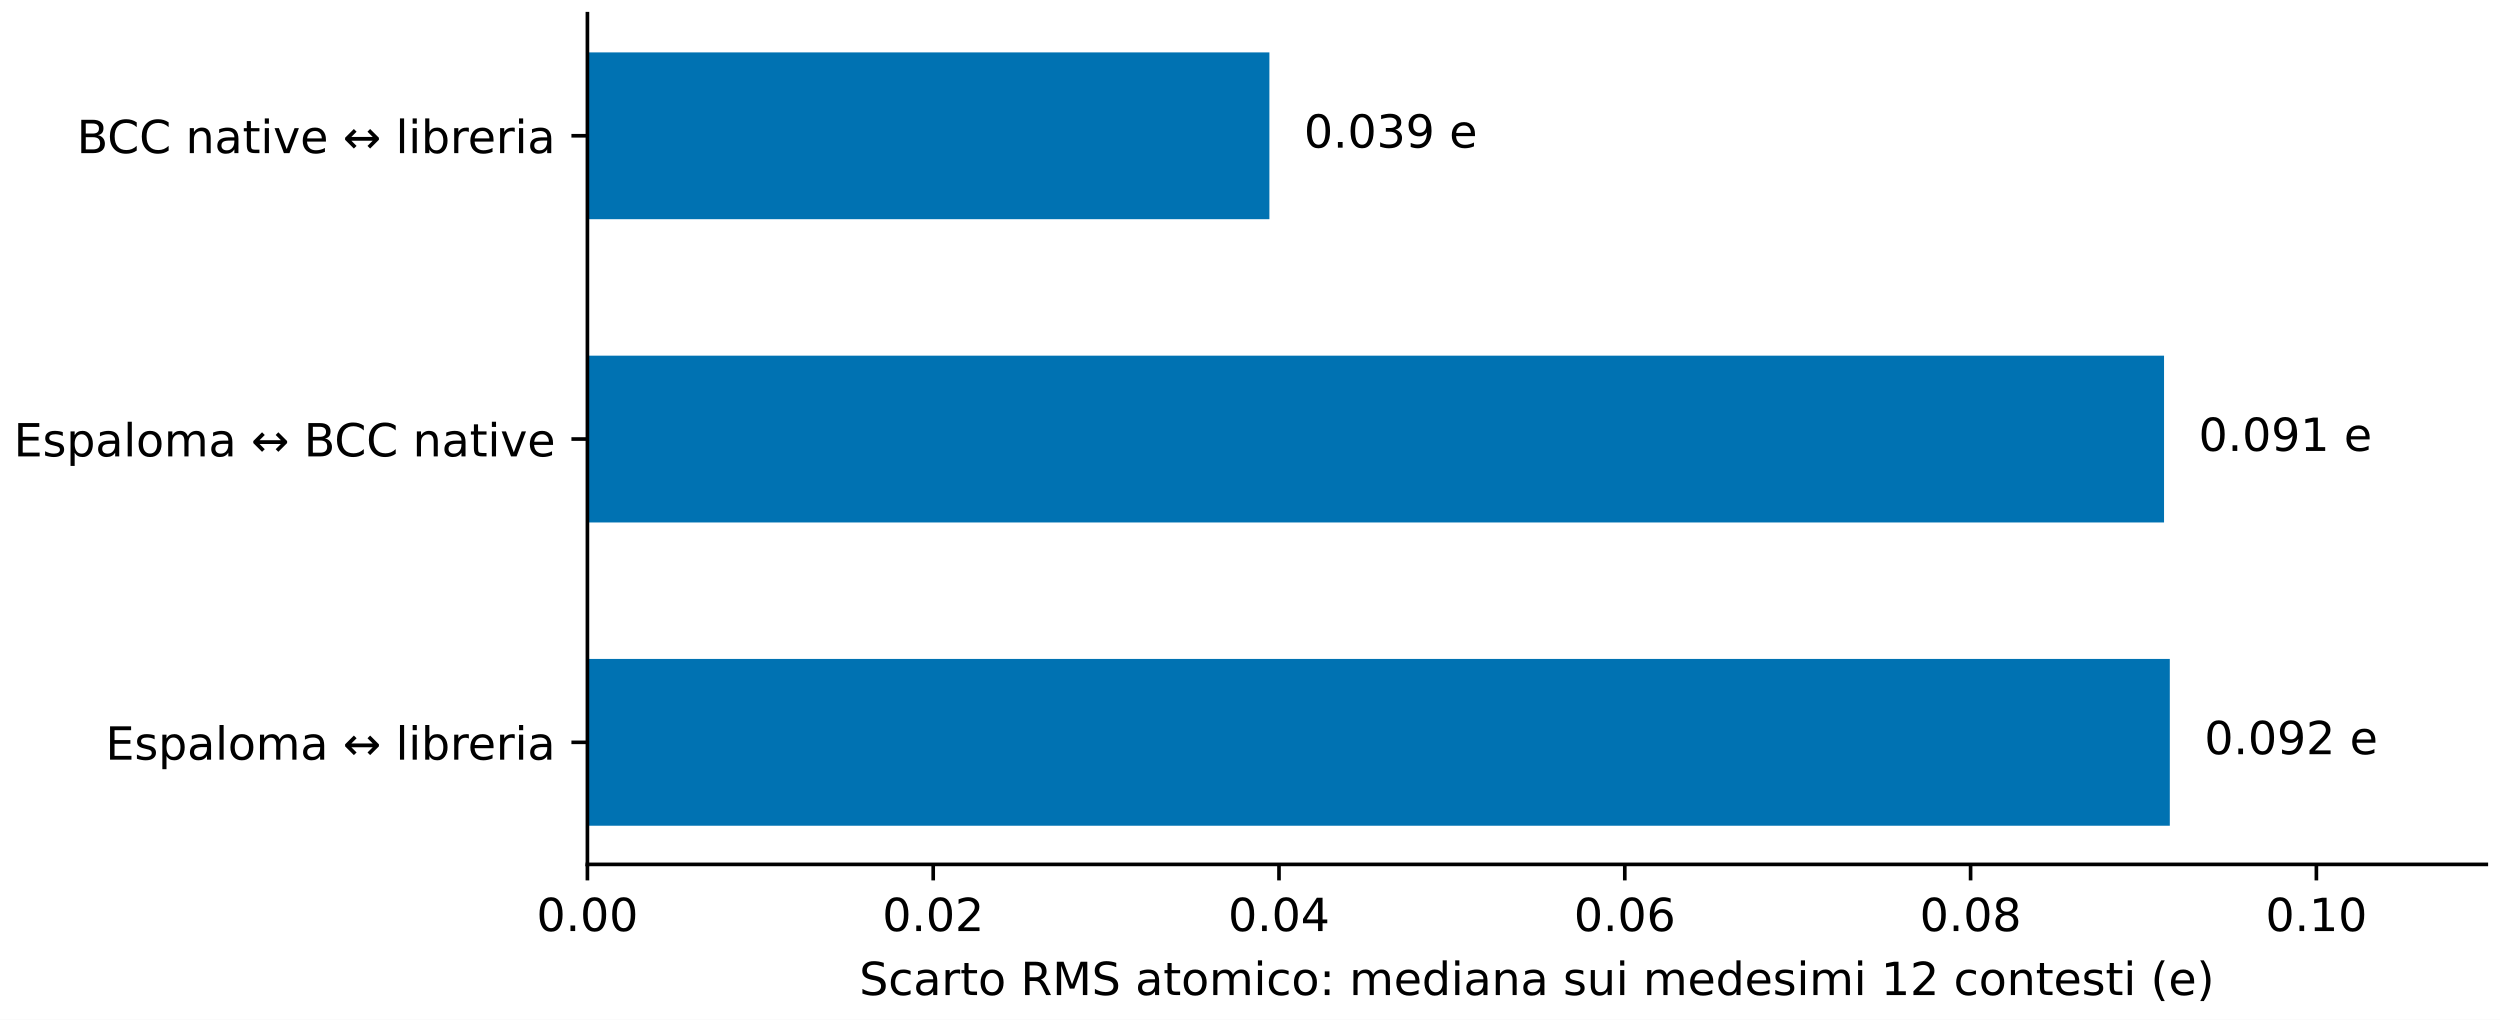
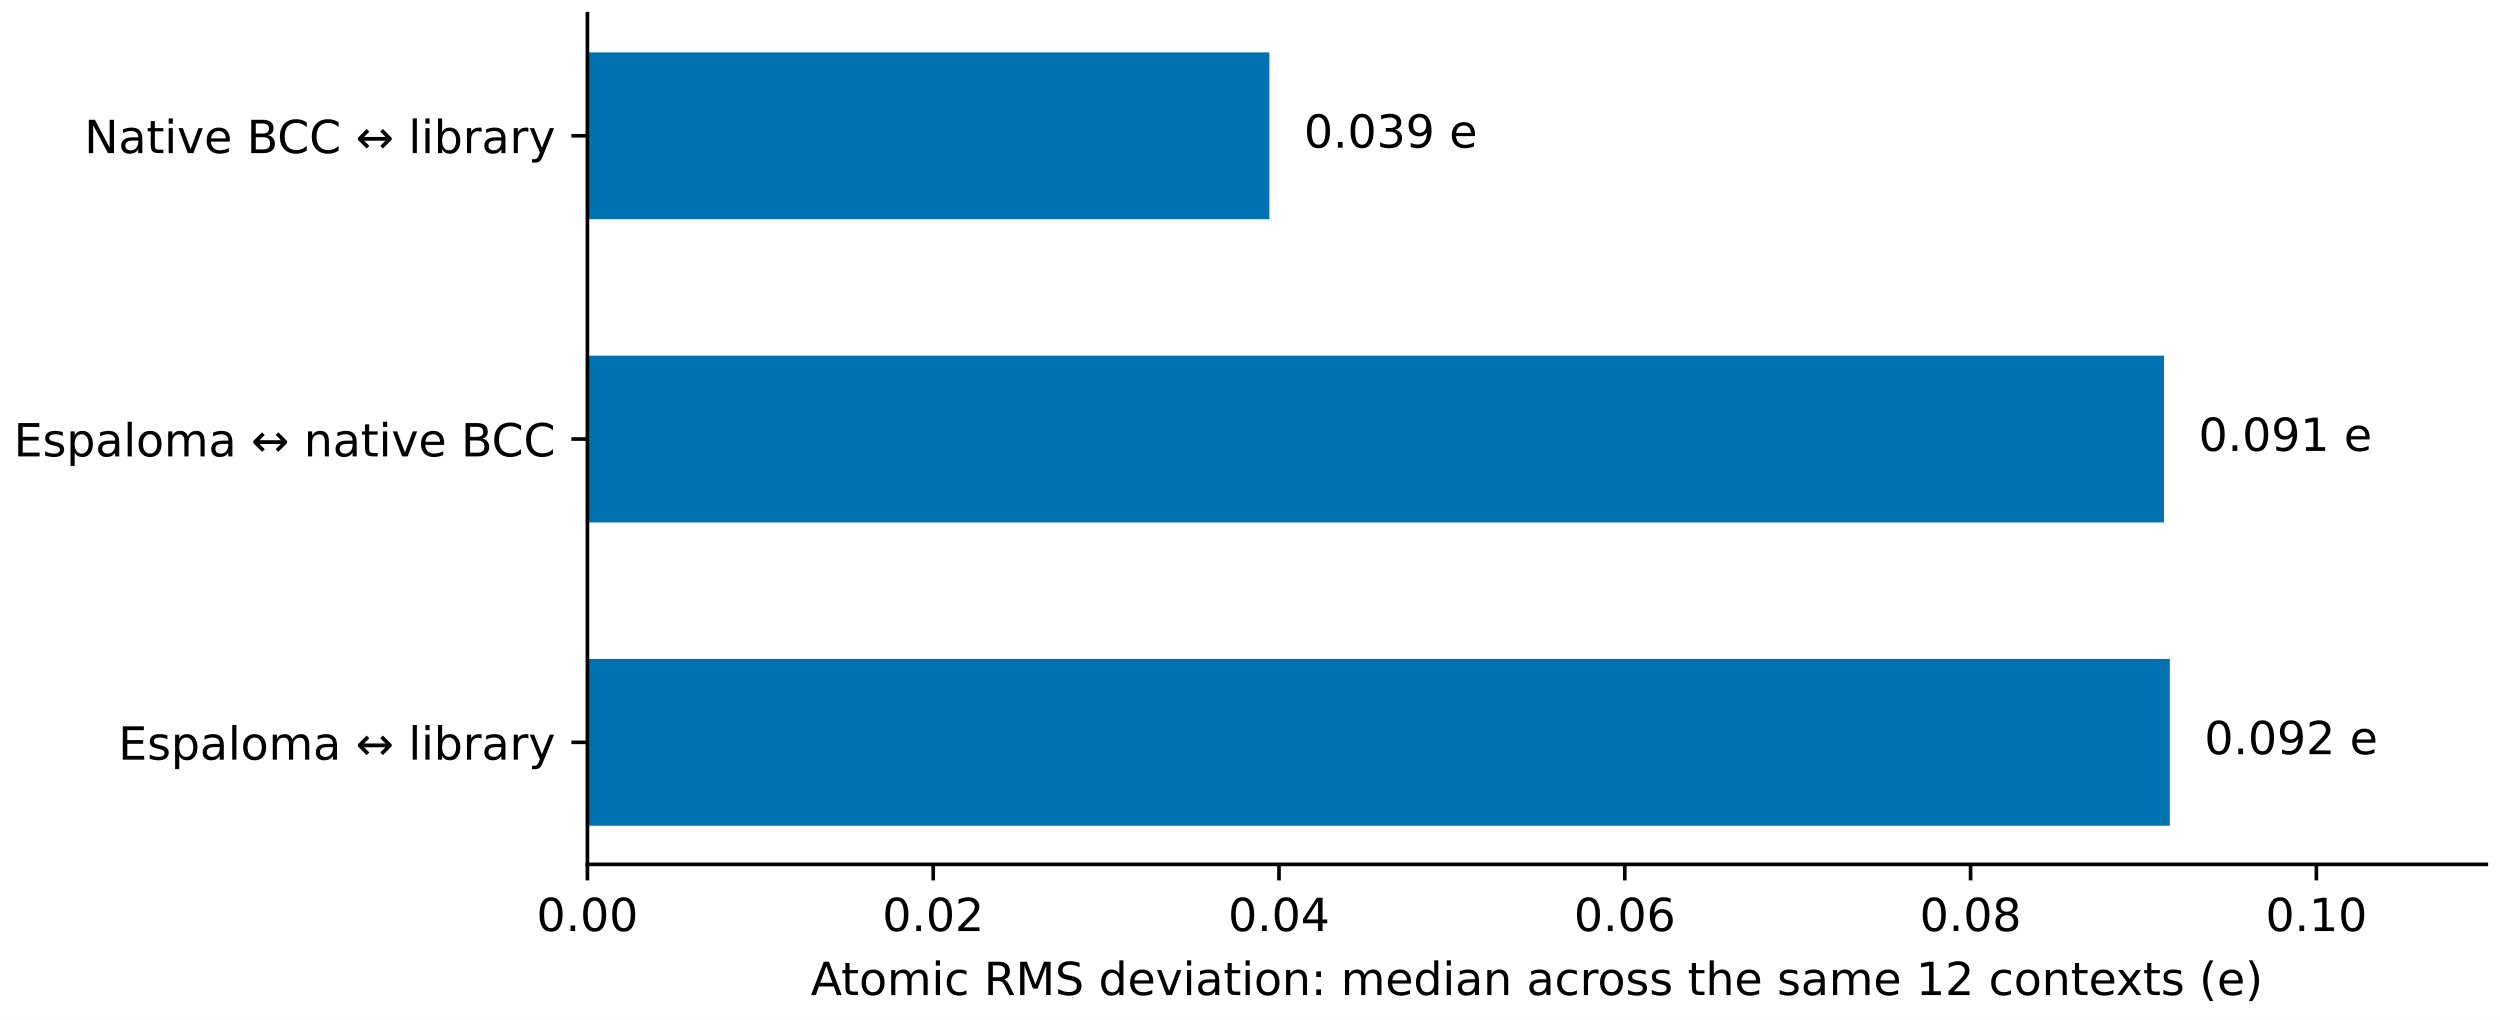
<svg xmlns="http://www.w3.org/2000/svg" xmlns:xlink="http://www.w3.org/1999/xlink" width="547.2pt" height="223.2pt" viewBox="0 0 547.2 223.2" version="1.1">
  <defs>
    <style type="text/css">*{stroke-linejoin: round; stroke-linecap: butt}</style>
  </defs>
  <g id="figure_1">
    <g id="patch_1">
      <path d="M 0 223.2  L 547.2 223.2  L 547.2 0  L 0 0  z " style="fill: #ffffff" />
    </g>
    <g id="axes_1">
      <g id="patch_2">
        <path d="M 128.572 189.199  L 544.2 189.199  L 544.2 3  L 128.572 3  z " style="fill: #ffffff" />
      </g>
      <g id="patch_3">
        <path d="M 128.572 180.735  L 474.928 180.735  L 474.928 144.226  L 128.572 144.226  z " clip-path="url(#p78dc36f4e4)" style="fill: #0072b2" />
      </g>
      <g id="patch_4">
        <path d="M 128.572 114.354  L 473.665 114.354  L 473.665 77.845  L 128.572 77.845  z " clip-path="url(#p78dc36f4e4)" style="fill: #0072b2" />
      </g>
      <g id="patch_5">
        <path d="M 128.572 47.973  L 277.846 47.973  L 277.846 11.464  L 128.572 11.464  z " clip-path="url(#p78dc36f4e4)" style="fill: #0072b2" />
      </g>
      <g id="matplotlib.axis_1">
        <g id="xtick_1">
          <g id="line2d_1">
            <defs>
              <path id="m30268c8f7b" d="M 0 0  L 0 3.5  " style="stroke: #000000; stroke-width: 0.8" />
            </defs>
            <g>
              <use xlink:href="#m30268c8f7b" x="128.572" y="189.199" style="stroke: #000000; stroke-width: 0.8" />
            </g>
          </g>
          <g id="text_1">
            <text style="font-size: 10px; font-family: 'DejaVu Sans', 'Bitstream Vera Sans', 'Computer Modern Sans Serif', 'Lucida Grande', 'Verdana', 'Geneva', 'Lucid', 'Arial', 'Helvetica', 'Avant Garde', sans-serif; text-anchor: middle" x="128.572" y="203.797" transform="rotate(-0 128.5721 203.7966)">0.00</text>
          </g>
        </g>
        <g id="xtick_2">
          <g id="line2d_2">
            <g>
              <use xlink:href="#m30268c8f7b" x="204.26" y="189.199" style="stroke: #000000; stroke-width: 0.8" />
            </g>
          </g>
          <g id="text_2">
            <text style="font-size: 10px; font-family: 'DejaVu Sans', 'Bitstream Vera Sans', 'Computer Modern Sans Serif', 'Lucida Grande', 'Verdana', 'Geneva', 'Lucid', 'Arial', 'Helvetica', 'Avant Garde', sans-serif; text-anchor: middle" x="204.26" y="203.797" transform="rotate(-0 204.2597 203.7966)">0.02</text>
          </g>
        </g>
        <g id="xtick_3">
          <g id="line2d_3">
            <g>
              <use xlink:href="#m30268c8f7b" x="279.947" y="189.199" style="stroke: #000000; stroke-width: 0.8" />
            </g>
          </g>
          <g id="text_3">
            <text style="font-size: 10px; font-family: 'DejaVu Sans', 'Bitstream Vera Sans', 'Computer Modern Sans Serif', 'Lucida Grande', 'Verdana', 'Geneva', 'Lucid', 'Arial', 'Helvetica', 'Avant Garde', sans-serif; text-anchor: middle" x="279.947" y="203.797" transform="rotate(-0 279.9473 203.7966)">0.04</text>
          </g>
        </g>
        <g id="xtick_4">
          <g id="line2d_4">
            <g>
              <use xlink:href="#m30268c8f7b" x="355.635" y="189.199" style="stroke: #000000; stroke-width: 0.8" />
            </g>
          </g>
          <g id="text_4">
            <text style="font-size: 10px; font-family: 'DejaVu Sans', 'Bitstream Vera Sans', 'Computer Modern Sans Serif', 'Lucida Grande', 'Verdana', 'Geneva', 'Lucid', 'Arial', 'Helvetica', 'Avant Garde', sans-serif; text-anchor: middle" x="355.635" y="203.797" transform="rotate(-0 355.6349 203.7966)">0.06</text>
          </g>
        </g>
        <g id="xtick_5">
          <g id="line2d_5">
            <g>
              <use xlink:href="#m30268c8f7b" x="431.323" y="189.199" style="stroke: #000000; stroke-width: 0.8" />
            </g>
          </g>
          <g id="text_5">
            <text style="font-size: 10px; font-family: 'DejaVu Sans', 'Bitstream Vera Sans', 'Computer Modern Sans Serif', 'Lucida Grande', 'Verdana', 'Geneva', 'Lucid', 'Arial', 'Helvetica', 'Avant Garde', sans-serif; text-anchor: middle" x="431.323" y="203.797" transform="rotate(-0 431.3226 203.7966)">0.08</text>
          </g>
        </g>
        <g id="xtick_6">
          <g id="line2d_6">
            <g>
              <use xlink:href="#m30268c8f7b" x="507.01" y="189.199" style="stroke: #000000; stroke-width: 0.8" />
            </g>
          </g>
          <g id="text_6">
            <text style="font-size: 10px; font-family: 'DejaVu Sans', 'Bitstream Vera Sans', 'Computer Modern Sans Serif', 'Lucida Grande', 'Verdana', 'Geneva', 'Lucid', 'Arial', 'Helvetica', 'Avant Garde', sans-serif; text-anchor: middle" x="507.01" y="203.797" transform="rotate(-0 507.0102 203.7966)">0.10</text>
          </g>
        </g>
        <g id="text_7">
-           <text style="font-size: 10px; font-family: 'DejaVu Sans', 'Bitstream Vera Sans', 'Computer Modern Sans Serif', 'Lucida Grande', 'Verdana', 'Geneva', 'Lucid', 'Arial', 'Helvetica', 'Avant Garde', sans-serif; text-anchor: middle" x="336.386" y="217.797" transform="rotate(-0 336.3859 217.7974)">Scarto RMS atomico: mediana sui medesimi 12 contesti (e)</text>
+           <text style="font-size: 10px; font-family: 'DejaVu Sans', 'Bitstream Vera Sans', 'Computer Modern Sans Serif', 'Lucida Grande', 'Verdana', 'Geneva', 'Lucid', 'Arial', 'Helvetica', 'Avant Garde', sans-serif; text-anchor: middle" x="336.386" y="217.797" transform="rotate(-0 336.3859 217.7974)">Atomic RMS deviation: median across the same 12 contexts (e)</text>
        </g>
      </g>
      <g id="matplotlib.axis_2">
        <g id="ytick_1">
          <g id="line2d_7">
            <defs>
              <path id="mb38c75a109" d="M 0 0  L -3.5 0  " style="stroke: #000000; stroke-width: 0.8" />
            </defs>
            <g>
              <use xlink:href="#mb38c75a109" x="128.572" y="162.481" style="stroke: #000000; stroke-width: 0.8" />
            </g>
          </g>
          <g id="text_8">
-             <text style="font-size: 10px; font-family: 'DejaVu Sans', 'Bitstream Vera Sans', 'Computer Modern Sans Serif', 'Lucida Grande', 'Verdana', 'Geneva', 'Lucid', 'Arial', 'Helvetica', 'Avant Garde', sans-serif; text-anchor: end" x="121.572" y="166.28" transform="rotate(-0 121.5721 166.2798)">Espaloma ↔ libreria</text>
+             <text style="font-size: 10px; font-family: 'DejaVu Sans', 'Bitstream Vera Sans', 'Computer Modern Sans Serif', 'Lucida Grande', 'Verdana', 'Geneva', 'Lucid', 'Arial', 'Helvetica', 'Avant Garde', sans-serif; text-anchor: end" x="121.572" y="166.28" transform="rotate(-0 121.5721 166.2798)">Espaloma ↔ library</text>
          </g>
        </g>
        <g id="ytick_2">
          <g id="line2d_8">
            <g>
              <use xlink:href="#mb38c75a109" x="128.572" y="96.1" style="stroke: #000000; stroke-width: 0.8" />
            </g>
          </g>
          <g id="text_9">
-             <text style="font-size: 10px; font-family: 'DejaVu Sans', 'Bitstream Vera Sans', 'Computer Modern Sans Serif', 'Lucida Grande', 'Verdana', 'Geneva', 'Lucid', 'Arial', 'Helvetica', 'Avant Garde', sans-serif; text-anchor: end" x="121.572" y="99.899" transform="rotate(-0 121.5721 99.89883)">Espaloma ↔ BCC native</text>
+             <text style="font-size: 10px; font-family: 'DejaVu Sans', 'Bitstream Vera Sans', 'Computer Modern Sans Serif', 'Lucida Grande', 'Verdana', 'Geneva', 'Lucid', 'Arial', 'Helvetica', 'Avant Garde', sans-serif; text-anchor: end" x="121.572" y="99.899" transform="rotate(-0 121.5721 99.89883)">Espaloma ↔ native BCC</text>
          </g>
        </g>
        <g id="ytick_3">
          <g id="line2d_9">
            <g>
              <use xlink:href="#mb38c75a109" x="128.572" y="29.719" style="stroke: #000000; stroke-width: 0.8" />
            </g>
          </g>
          <g id="text_10">
-             <text style="font-size: 10px; font-family: 'DejaVu Sans', 'Bitstream Vera Sans', 'Computer Modern Sans Serif', 'Lucida Grande', 'Verdana', 'Geneva', 'Lucid', 'Arial', 'Helvetica', 'Avant Garde', sans-serif; text-anchor: end" x="121.572" y="33.518" transform="rotate(-0 121.5721 33.51782)">BCC native ↔ libreria</text>
+             <text style="font-size: 10px; font-family: 'DejaVu Sans', 'Bitstream Vera Sans', 'Computer Modern Sans Serif', 'Lucida Grande', 'Verdana', 'Geneva', 'Lucid', 'Arial', 'Helvetica', 'Avant Garde', sans-serif; text-anchor: end" x="121.572" y="33.518" transform="rotate(-0 121.5721 33.51782)">Native BCC ↔ library</text>
          </g>
        </g>
      </g>
      <g id="patch_6">
        <path d="M 128.572 189.199  L 128.572 3  " style="fill: none; stroke: #000000; stroke-width: 0.8; stroke-linejoin: miter; stroke-linecap: square" />
      </g>
      <g id="patch_7">
        <path d="M 128.572 189.199  L 544.2 189.199  " style="fill: none; stroke: #000000; stroke-width: 0.8; stroke-linejoin: miter; stroke-linecap: square" />
      </g>
      <g id="text_11">
        <text style="font-size: 10px; font-family: 'DejaVu Sans', 'Bitstream Vera Sans', 'Computer Modern Sans Serif', 'Lucida Grande', 'Verdana', 'Geneva', 'Lucid', 'Arial', 'Helvetica', 'Avant Garde', sans-serif; text-anchor: start" x="482.497" y="165.078" transform="rotate(-0 482.4972 165.0783)">0.092 e</text>
      </g>
      <g id="text_12">
        <text style="font-size: 10px; font-family: 'DejaVu Sans', 'Bitstream Vera Sans', 'Computer Modern Sans Serif', 'Lucida Grande', 'Verdana', 'Geneva', 'Lucid', 'Arial', 'Helvetica', 'Avant Garde', sans-serif; text-anchor: start" x="481.234" y="98.697" transform="rotate(-0 481.2341 98.69727)">0.091 e</text>
      </g>
      <g id="text_13">
        <text style="font-size: 10px; font-family: 'DejaVu Sans', 'Bitstream Vera Sans', 'Computer Modern Sans Serif', 'Lucida Grande', 'Verdana', 'Geneva', 'Lucid', 'Arial', 'Helvetica', 'Avant Garde', sans-serif; text-anchor: start" x="285.414" y="32.316" transform="rotate(-0 285.4144 32.31625)">0.039 e</text>
      </g>
    </g>
  </g>
  <defs>
    <clipPath id="p78dc36f4e4">
      <rect x="128.572" y="3" width="415.628" height="186.199" />
    </clipPath>
  </defs>
</svg>
